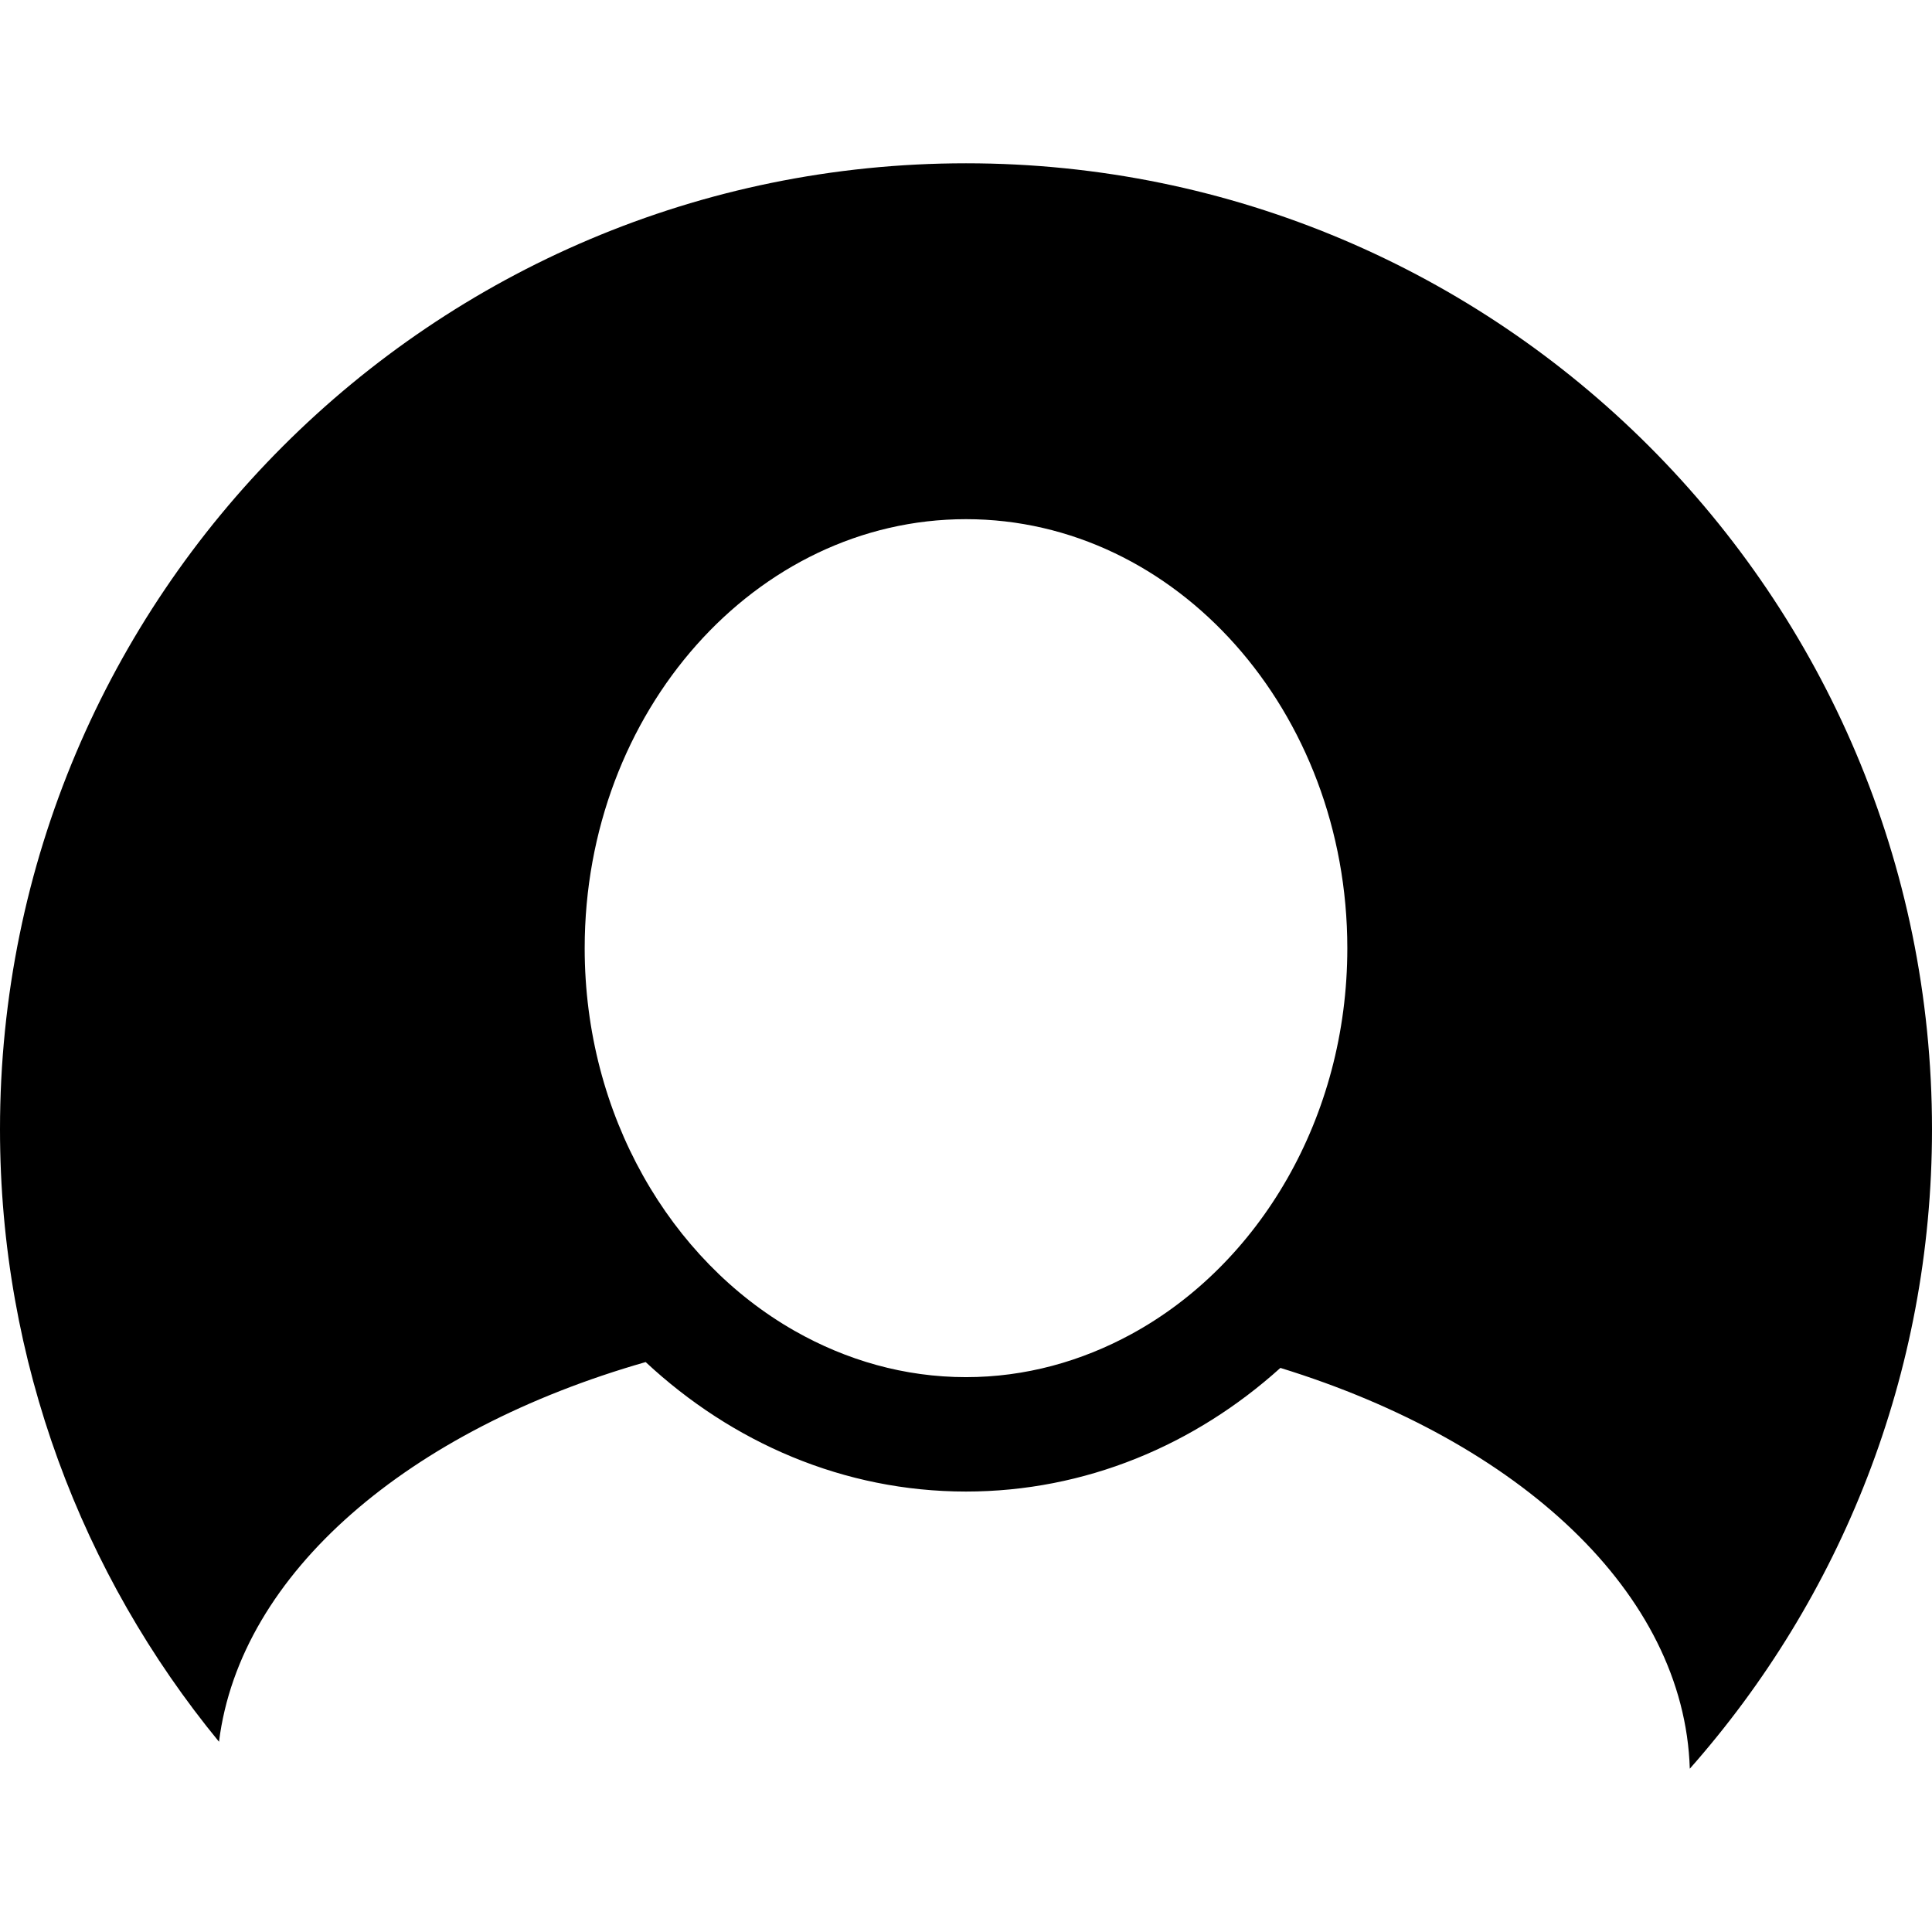
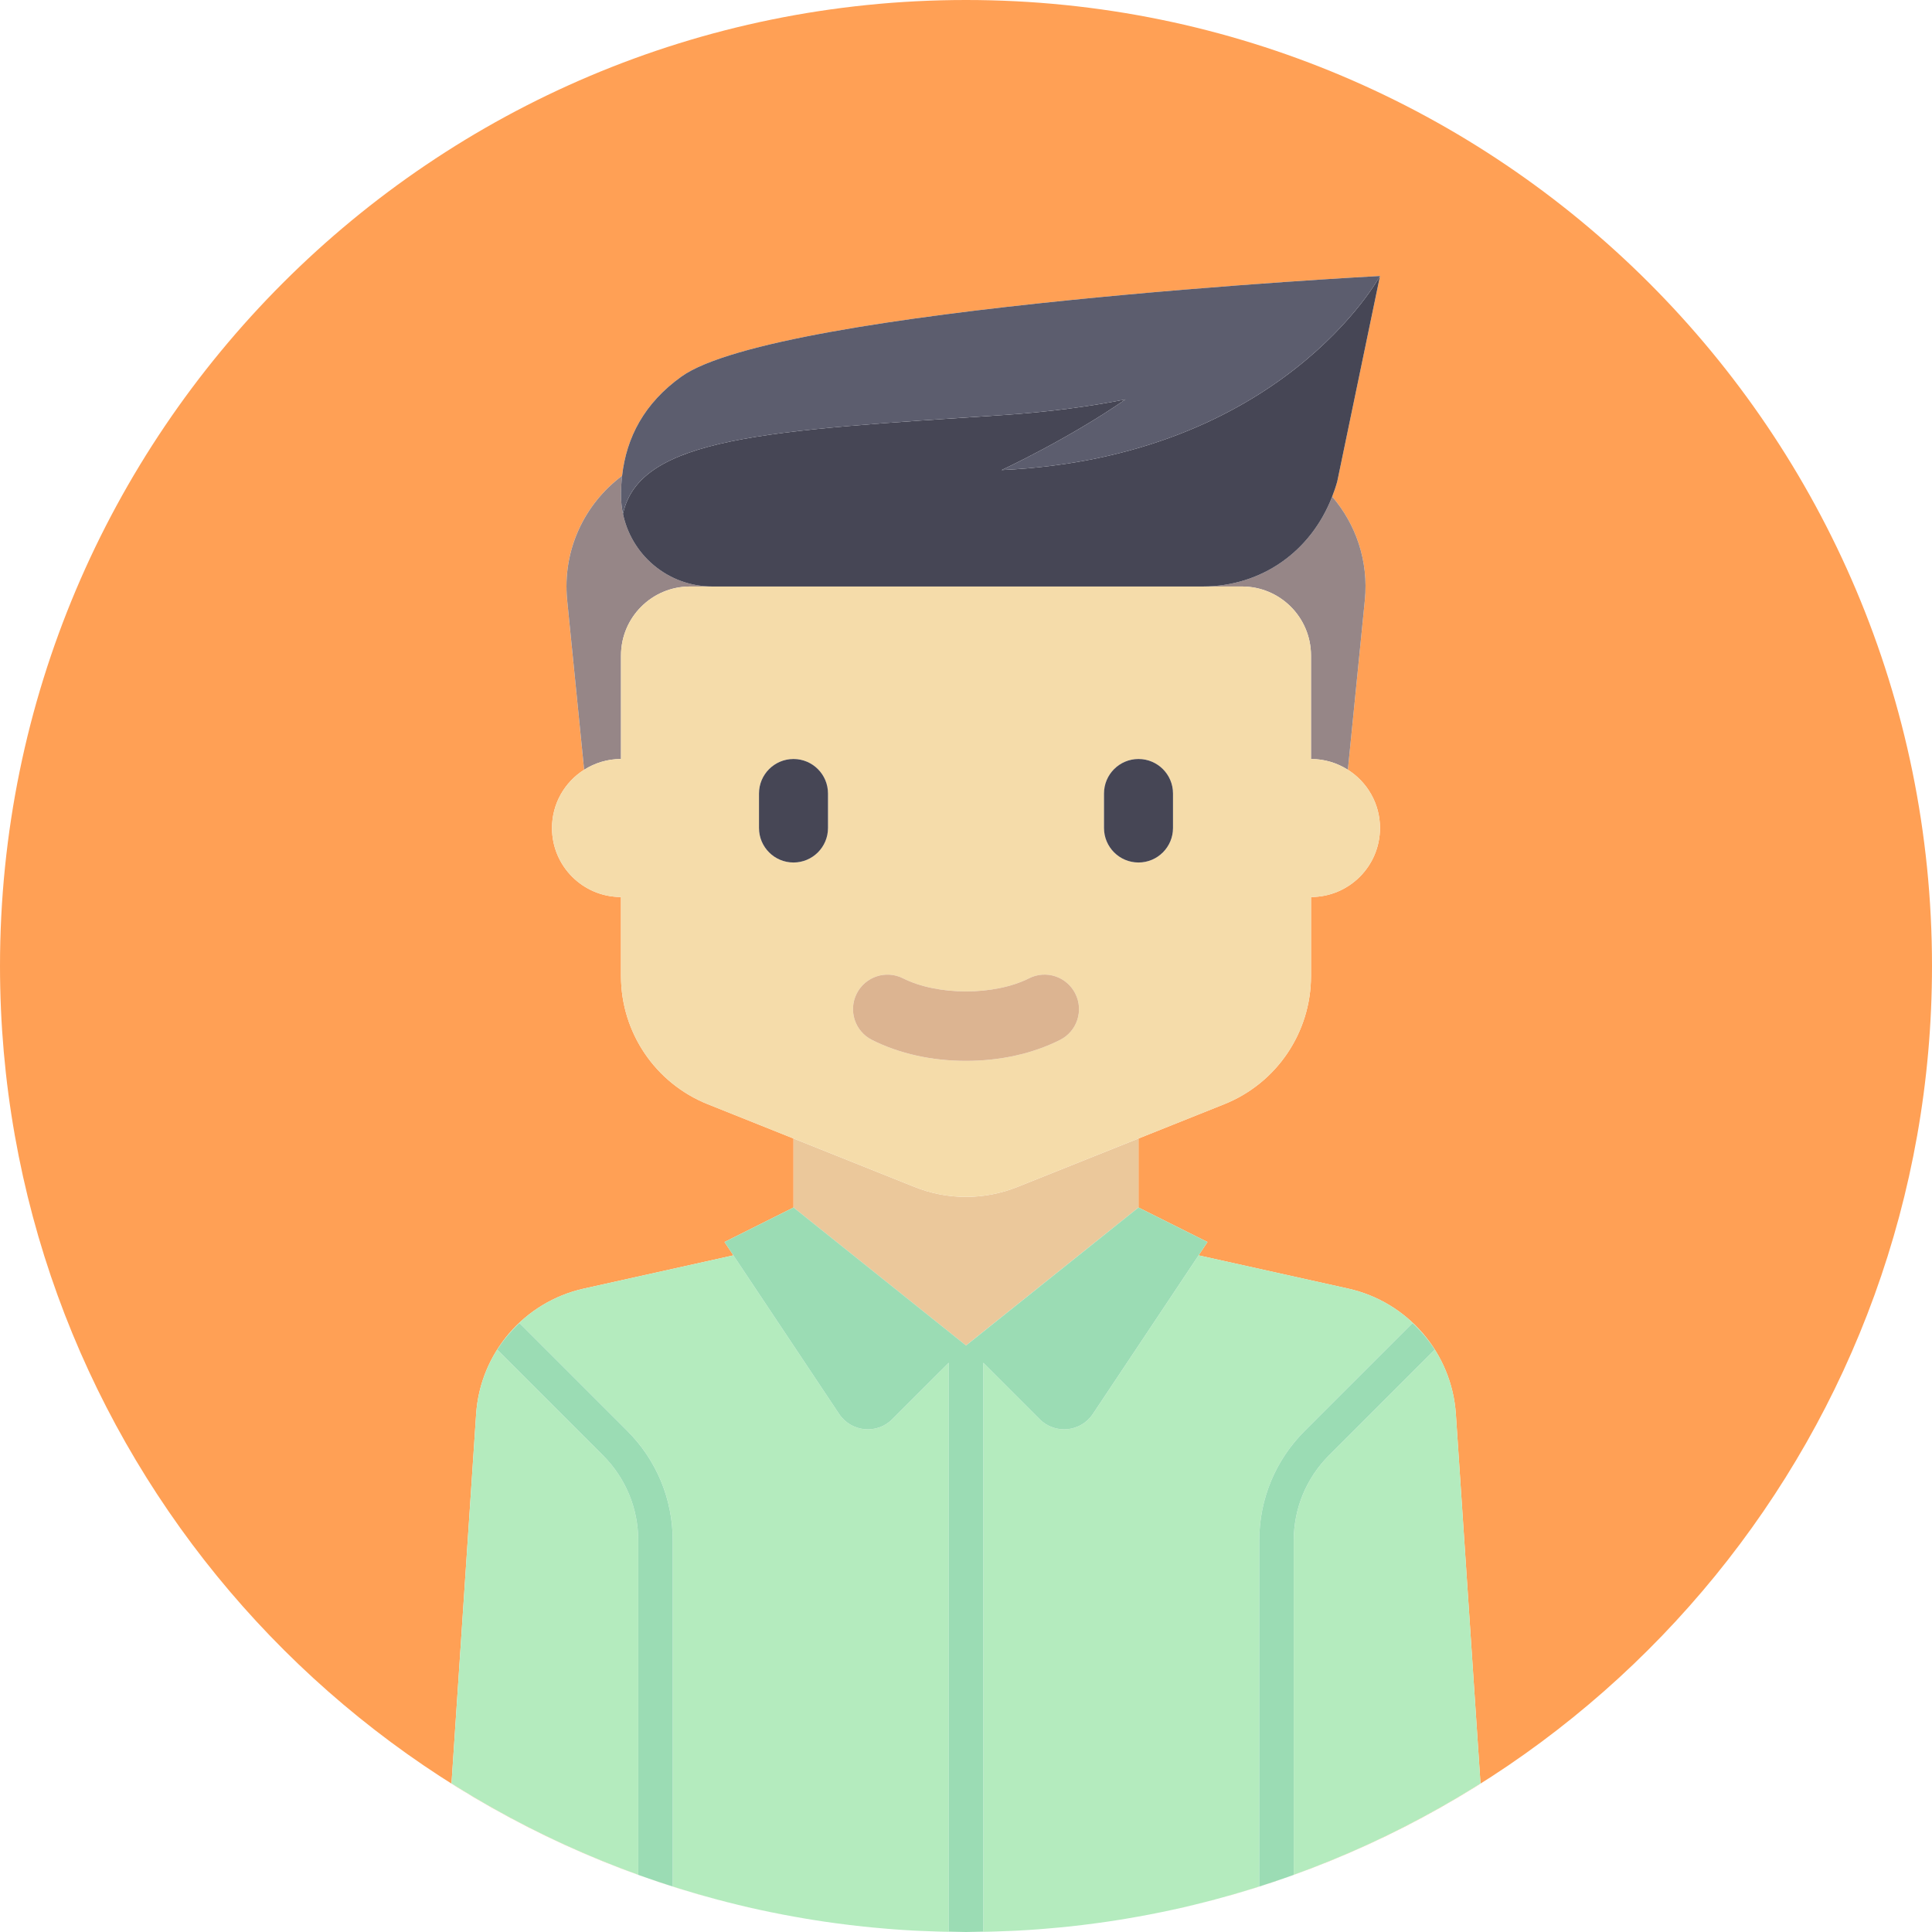
- <svg xmlns="http://www.w3.org/2000/svg" version="1.1" id="Capa_1" x="0px" y="0px" width="311.541px" height="311.541px" viewBox="0 0 311.541 311.541" style="enable-background:new 0 0 311.541 311.541;" xml:space="preserve">
+ <svg xmlns="http://www.w3.org/2000/svg" version="1.1" id="Layer_1" x="0px" y="0px" viewBox="0 0 512.001 512.001" style="enable-background:new 0 0 512.001 512.001;" xml:space="preserve">
  <g>
-     <g>
-       <path d="M155.771,26.331C69.74,26.331,0,96.071,0,182.102c0,37.488,13.25,71.883,35.314,98.761    c3.404-27.256,30.627-50.308,68.8-61.225c13.946,12.994,31.96,20.878,51.656,20.878c19.233,0,36.894-7.487,50.698-19.936    c38.503,11.871,65.141,36.27,66.017,64.63c24.284-27.472,39.056-63.555,39.056-103.108    C311.541,96.071,241.801,26.331,155.771,26.331z M155.771,222.069c-9.944,0-19.314-2.732-27.634-7.464    c-20.05-11.409-33.855-34.756-33.855-61.711c0-38.143,27.583-69.176,61.489-69.176c33.909,0,61.489,31.033,61.489,69.176    c0,27.369-14.237,51.004-34.786,62.215C174.379,219.523,165.346,222.069,155.771,222.069z" />
-     </g>
+     <path style="fill:#FFA055;" d="M213.463,508.462c-4.091-0.687-8.153-1.464-12.176-2.343   C205.311,506.997,209.371,507.777,213.463,508.462z" />
+     <path style="fill:#FFA055;" d="M218.486,509.256c-1.085-0.16-2.167-0.327-3.247-0.501   C216.321,508.929,217.402,509.097,218.486,509.256z" />
+     <path style="fill:#FFA055;" d="M310.714,506.119c-4.023,0.879-8.085,1.656-12.176,2.343   C302.63,507.777,306.69,506.997,310.714,506.119z" />
+     <path style="fill:#FFA055;" d="M231.191,510.8c-0.776-0.075-1.552-0.15-2.327-0.231C229.639,510.65,230.415,510.725,231.191,510.8z   " />
+     <path style="fill:#FFA055;" d="M243.874,511.706c-0.485-0.023-0.97-0.04-1.454-0.065   C242.905,511.666,243.389,511.685,243.874,511.706z" />
+     <path style="fill:#FFA055;" d="M250.122,511.926c-0.563-0.013-1.125-0.03-1.687-0.046   C248.997,511.896,249.559,511.913,250.122,511.926z" />
+     <path style="fill:#FFA055;" d="M236.875,511.289c-0.641-0.048-1.28-0.104-1.919-0.155   C235.595,511.186,236.234,511.242,236.875,511.289z" />
+     <path style="fill:#FFA055;" d="M296.761,508.757c-1.08,0.174-2.162,0.341-3.247,0.501   C294.599,509.097,295.681,508.929,296.761,508.757z" />
+     <path style="fill:#FFA055;" d="M225.017,510.128c-1.293-0.157-2.583-0.325-3.87-0.501   C222.434,509.803,223.723,509.973,225.017,510.128z" />
+     <path style="fill:#FFA055;" d="M269.581,511.641c-0.483,0.025-0.969,0.043-1.454,0.065   C268.612,511.685,269.097,511.666,269.581,511.641z" />
+     <path style="fill:#FFA055;" d="M178.286,499.953c-0.562-0.179-1.12-0.369-1.681-0.551c-0.574-0.187-1.149-0.373-1.72-0.563   c-1.923-0.64-3.84-1.293-5.741-1.978v-0.026c-17.453-6.309-34.029-14.451-49.489-24.203l6.525-97.875   c1.08-16.198,12.71-29.745,28.557-33.267l39.624-8.805l-2.36-3.541L210.286,320v-18.286l-22.726-9.09   c-13.885-5.553-22.989-19.001-22.989-33.955v-20.954c-10.099,0-18.286-8.187-18.286-18.286c0-6.501,3.402-12.194,8.513-15.437   l-4.493-44.925c-1.335-13.345,4.658-25.592,14.558-32.977c1.147-10.178,5.873-19.237,15.707-26.281   c25.523-18.286,185.143-26.666,185.143-26.666l-11.329,54.461c-0.381,1.382-0.845,2.706-1.346,4.005   c6.265,7.29,9.697,17.038,8.655,27.459l-4.493,44.925c5.111,3.242,8.513,8.936,8.513,15.437c0,10.098-8.186,18.286-18.286,18.286   v20.954c0,14.954-9.104,28.402-22.989,33.955l-22.726,9.09V320l18.286,9.143l-2.359,3.539l39.624,8.805   c15.848,3.522,27.477,17.071,28.557,33.267l6.525,97.875c-15.462,9.752-32.038,17.895-49.489,24.203v0.026   c-1.902,0.686-3.818,1.339-5.741,1.978c-0.571,0.191-1.146,0.376-1.72,0.563c-0.561,0.183-1.119,0.373-1.681,0.551v-0.008   c-7.495,2.392-15.137,4.455-22.914,6.157C425.85,481.007,512.001,378.573,512.001,256c0-141.385-114.615-256-256-256   s-256,114.615-256,256c0,122.573,86.151,225.007,201.2,250.101c-7.777-1.702-15.419-3.765-22.914-6.157V499.953z" />
+     <path style="fill:#FFA055;" d="M290.854,509.629c-1.287,0.176-2.577,0.344-3.87,0.501   C288.278,509.973,289.567,509.803,290.854,509.629z" />
+     <path style="fill:#FFA055;" d="M277.046,511.134c-0.64,0.051-1.278,0.109-1.919,0.155   C275.767,511.242,276.406,511.186,277.046,511.134z" />
+     <path style="fill:#FFA055;" d="M283.137,510.569c-0.774,0.081-1.551,0.155-2.327,0.231   C281.586,510.725,282.362,510.65,283.137,510.569z" />
+     <path style="fill:#FFA055;" d="M261.879,511.926c0.563-0.013,1.125-0.03,1.687-0.046   C263.004,511.896,262.442,511.913,261.879,511.926z" />
  </g>
+   <g>
+     <path style="fill:#B4EBBE;" d="M268.127,511.706c0.485-0.023,0.97-0.04,1.454-0.065c1.854-0.097,3.703-0.215,5.546-0.352   c0.641-0.048,1.28-0.104,1.919-0.155c1.257-0.103,2.512-0.214,3.763-0.334c0.776-0.075,1.552-0.15,2.327-0.231   c1.286-0.136,2.568-0.286,3.849-0.44c1.293-0.157,2.583-0.325,3.87-0.501c0.888-0.121,1.775-0.241,2.661-0.373   c1.085-0.16,2.167-0.327,3.247-0.501c0.593-0.095,1.185-0.194,1.777-0.294c4.091-0.687,8.153-1.464,12.176-2.343   c0.029-0.006,0.057-0.013,0.087-0.018c7.777-1.702,15.419-3.765,22.914-6.157v-91.65c0-10.991,4.281-21.33,12.049-29.098   l28.568-28.563c2.237,2.107,4.246,4.439,5.89,7.038l-27.993,27.99c-6.045,6.045-9.37,14.08-9.37,22.634v88.538   c17.453-6.309,34.029-14.451,49.489-24.203l-6.525-97.875c-1.08-16.198-12.71-29.745-28.557-33.267l-39.624-8.805L289.62,374.72   c-3.2,4.801-9.993,5.473-14.072,1.393l-14.976-14.97v150.741c-1.527,0.026-3.038,0.117-4.571,0.117c1.966,0,3.923-0.03,5.879-0.074   c0.563-0.013,1.125-0.03,1.687-0.046C265.09,511.835,266.61,511.778,268.127,511.706z" />
+     <path style="fill:#B4EBBE;" d="M337.117,498.838c-0.573,0.191-1.146,0.377-1.72,0.563   C335.97,499.215,336.545,499.029,337.117,498.838z" />
+     <path style="fill:#B4EBBE;" d="M176.605,499.402c-0.574-0.186-1.147-0.374-1.72-0.563   C175.457,499.029,176.031,499.215,176.605,499.402z" />
+     <path style="fill:#B4EBBE;" d="M251.429,361.143l-14.971,14.971c-4.08,4.08-10.872,3.407-14.072-1.393l-28.025-42.039   l-39.624,8.805c-15.848,3.522-27.477,17.071-28.557,33.267l-6.525,97.875c15.462,9.752,32.038,17.895,49.489,24.203v-88.538   c0-8.553-3.326-16.59-9.37-22.634l-27.993-27.99c1.643-2.599,3.654-4.93,5.89-7.038l28.568,28.563   c7.768,7.768,12.049,18.107,12.049,29.098v91.65c7.495,2.392,15.137,4.455,22.914,6.157c0.029,0.006,0.058,0.013,0.087,0.018   c4.023,0.879,8.085,1.656,12.176,2.343c0.592,0.099,1.184,0.199,1.777,0.294c1.08,0.174,2.162,0.341,3.247,0.501   c0.885,0.13,1.773,0.251,2.661,0.373c1.287,0.176,2.577,0.344,3.87,0.501c1.28,0.155,2.562,0.304,3.849,0.44   c0.774,0.081,1.551,0.155,2.327,0.231c1.251,0.12,2.506,0.232,3.763,0.334c0.64,0.051,1.278,0.109,1.919,0.155   c1.843,0.137,3.691,0.255,5.546,0.352c0.483,0.025,0.969,0.043,1.454,0.065c1.517,0.072,3.038,0.129,4.561,0.174   c0.562,0.016,1.125,0.033,1.687,0.046c1.954,0.045,3.913,0.074,5.879,0.074c-1.534,0-3.045-0.089-4.571-0.117V361.143H251.429z" />
+   </g>
+   <path style="fill:#EBC89B;" d="M269.583,314.567c-8.719,3.488-18.446,3.488-27.165,0l-32.133-12.853V320l45.714,36.571L301.715,320  v-18.286L269.583,314.567z" />
+   <g>
+     <path style="fill:#968687;" d="M318.748,155.429h10.395c10.099,0,18.286,8.187,18.286,18.286v27.429   c3.598,0,6.943,1.054,9.773,2.849l4.493-44.925c1.042-10.422-2.391-20.168-8.655-27.459   C347.377,146.251,334.231,155.429,318.748,155.429z" />
+     <path style="fill:#968687;" d="M164.572,173.714c0-10.098,8.186-18.286,18.286-18.286h5.911c-11.833,0-21.666-8.501-23.767-19.723   c-0.114-0.605-0.21-1.215-0.28-1.833c-0.014-0.122-0.024-0.246-0.035-0.369c-0.072-0.747-0.114-1.504-0.114-2.27l0,0l0,0l0,0   c0,0,0-0.002,0-0.003c0-1.742,0.103-3.453,0.293-5.138c-9.899,7.385-15.893,19.632-14.558,32.977l4.493,44.925   c2.829-1.794,6.174-2.849,9.773-2.849L164.572,173.714L164.572,173.714z" />
+   </g>
+   <path style="fill:#F5DCAA;" d="M269.583,314.567l32.131-12.853l22.726-9.09c13.885-5.553,22.989-19.001,22.989-33.955v-20.954  c10.099,0,18.286-8.187,18.286-18.286c0-6.501-3.402-12.194-8.513-15.437c-2.829-1.794-6.174-2.849-9.773-2.849v-27.429  c0-10.098-8.186-18.286-18.286-18.286h-10.395H201.143h-12.375h-5.911c-10.099,0-18.286,8.187-18.286,18.286v27.429  c-3.598,0-6.943,1.054-9.773,2.849c-5.111,3.242-8.513,8.936-8.513,15.437c0,10.098,8.186,18.286,18.286,18.286v20.954  c0,14.954,9.104,28.402,22.989,33.955l22.726,9.09l32.131,12.853C251.138,318.055,260.863,318.055,269.583,314.567z   M227.031,263.312c2.277-4.509,7.777-6.321,12.281-4.045c9.197,4.625,24.178,4.625,33.375,0c4.531-2.295,10.009-0.464,12.281,4.045  s0.459,10.009-4.049,12.277c-7.205,3.634-15.821,5.554-24.919,5.554c-9.098,0-17.714-1.92-24.92-5.553  C226.572,273.321,224.759,267.822,227.031,263.312z M301.715,201.143c5.049,0,9.143,4.094,9.143,9.143v9.143  c0,5.049-4.094,9.143-9.143,9.143s-9.143-4.094-9.143-9.143v-9.143C292.572,205.237,296.666,201.143,301.715,201.143z   M201.143,219.429v-9.143c0-5.049,4.094-9.143,9.143-9.143c5.049,0,9.143,4.094,9.143,9.143v9.143c0,5.049-4.094,9.143-9.143,9.143  C205.237,228.571,201.143,224.478,201.143,219.429z" />
+   <g>
+     <path style="fill:#464655;" d="M219.429,219.429v-9.143c0-5.049-4.094-9.143-9.143-9.143c-5.049,0-9.143,4.094-9.143,9.143v9.143   c0,5.049,4.094,9.143,9.143,9.143C215.335,228.571,219.429,224.478,219.429,219.429z" />
+     <path style="fill:#464655;" d="M301.715,228.571c5.049,0,9.143-4.094,9.143-9.143v-9.143c0-5.049-4.094-9.143-9.143-9.143   s-9.143,4.094-9.143,9.143v9.143C292.572,224.478,296.666,228.571,301.715,228.571z" />
+     <path style="fill:#464655;" d="M265.429,124.571c0,0,17.674-8.215,32.822-18.714c-9.573,1.882-20.376,3.338-32.536,4.143   c-61.918,4.097-96.286,5.714-100.619,26.213c-0.035-0.167-0.062-0.338-0.094-0.507c2.101,11.224,11.934,19.723,23.767,19.723   h12.375h117.605c15.483,0,28.629-9.177,34.29-23.821c0.502-1.298,0.967-2.623,1.346-4.005l11.33-54.461   C365.715,73.143,339.715,121.143,265.429,124.571z" />
+     <path style="fill:#464655;" d="M164.723,133.872c-0.014-0.122-0.024-0.247-0.035-0.369   C164.698,133.625,164.709,133.749,164.723,133.872z" />
+   </g>
+   <path style="fill:#5C5D6E;" d="M164.572,131.232L164.572,131.232c0,0.767,0.042,1.523,0.114,2.271  c0.011,0.122,0.022,0.247,0.035,0.369c0.069,0.619,0.166,1.229,0.28,1.833c0.032,0.169,0.058,0.339,0.094,0.507  c4.334-20.498,38.702-22.114,100.619-26.213c12.16-0.805,22.963-2.261,32.536-4.143c-15.147,10.499-32.822,18.714-32.822,18.714  c74.286-3.429,100.286-51.429,100.286-51.429s-159.619,8.381-185.143,26.666c-9.833,7.045-14.56,16.103-15.707,26.281  c-0.19,1.685-0.293,3.397-0.293,5.138C164.572,131.23,164.572,131.231,164.572,131.232z" />
+   <g>
+     <path style="fill:#9BDCB4;" d="M260.572,361.143l14.971,14.971c4.08,4.08,10.872,3.407,14.072-1.393l28.025-42.039l2.36-3.539   L301.715,320l-45.714,36.571L210.286,320l-18.286,9.143l2.359,3.539l28.025,42.039c3.2,4.801,9.993,5.473,14.072,1.393   l14.973-14.971v150.741c1.527,0.026,3.038,0.117,4.571,0.117c1.534,0,3.045-0.089,4.571-0.117V361.143z" />
+     <path style="fill:#9BDCB4;" d="M335.396,499.402c0.574-0.186,1.147-0.374,1.72-0.563c1.923-0.64,3.84-1.293,5.741-1.978v-0.026   v-88.538c0-8.553,3.326-16.59,9.37-22.634l27.993-27.99c-1.643-2.599-3.654-4.93-5.89-7.038l-28.568,28.563   c-7.766,7.767-12.047,18.106-12.047,29.097v91.65v0.008C334.277,499.774,334.835,499.584,335.396,499.402z" />
+     <path style="fill:#9BDCB4;" d="M174.884,498.838c0.573,0.191,1.146,0.377,1.72,0.563c0.561,0.183,1.119,0.373,1.681,0.551v-0.008   v-91.65c0-10.991-4.281-21.33-12.049-29.098l-28.568-28.563c-2.237,2.107-4.246,4.439-5.89,7.038l27.993,27.99   c6.045,6.045,9.37,14.08,9.37,22.634v88.538v0.026C171.045,497.545,172.962,498.199,174.884,498.838z" />
+   </g>
+   <path style="fill:#DCB491;" d="M231.081,275.59c7.206,3.633,15.822,5.553,24.92,5.553c9.098,0,17.714-1.92,24.92-5.553  c4.509-2.267,6.321-7.768,4.049-12.277c-2.272-4.509-7.75-6.339-12.281-4.045c-9.197,4.625-24.178,4.625-33.375,0  c-4.504-2.277-10.005-0.464-12.281,4.045C224.759,267.822,226.572,273.321,231.081,275.59z" />
  <g>
</g>
  <g>
</g>
  <g>
</g>
  <g>
</g>
  <g>
</g>
  <g>
</g>
  <g>
</g>
  <g>
</g>
  <g>
</g>
  <g>
</g>
  <g>
</g>
  <g>
</g>
  <g>
</g>
  <g>
</g>
  <g>
</g>
</svg>
